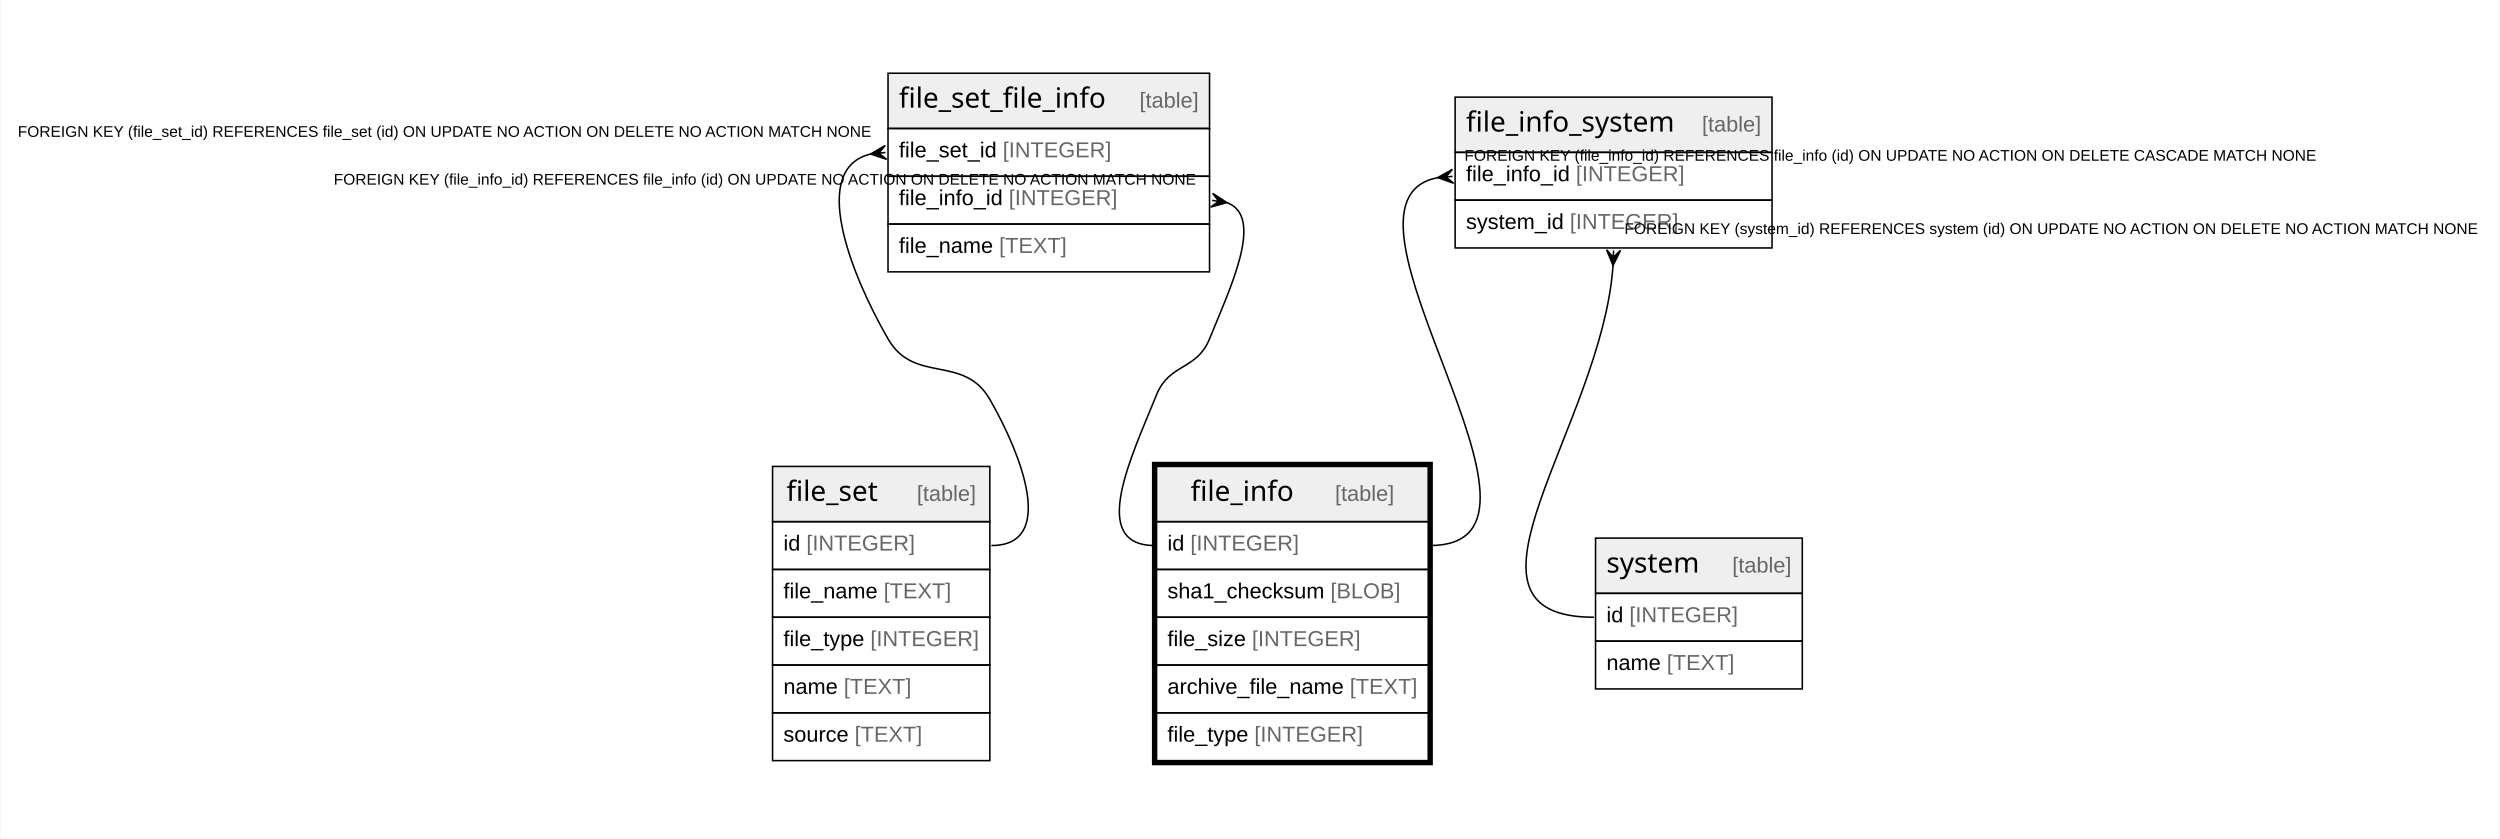
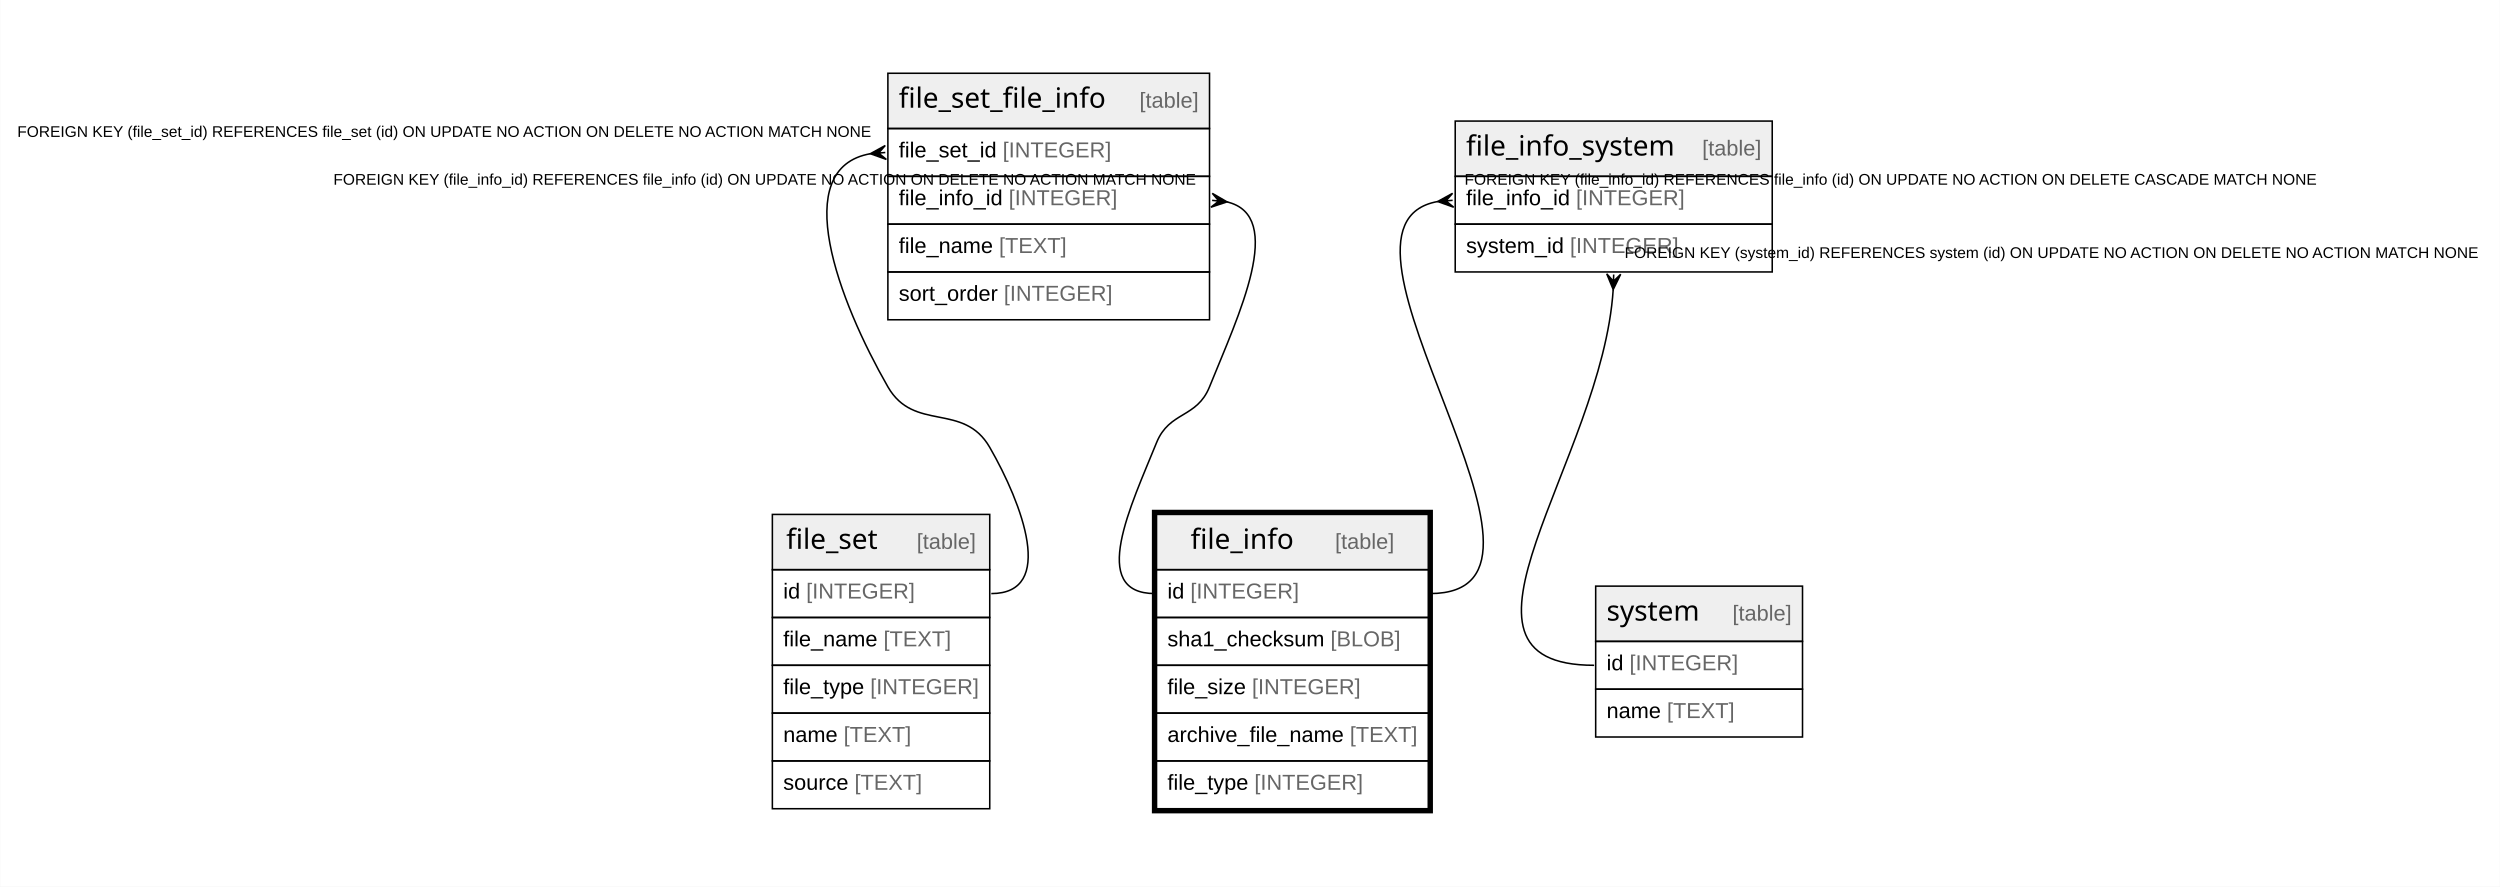
- <svg xmlns="http://www.w3.org/2000/svg" width="1610pt" height="540pt" viewBox="0.00 0.00 1610.31 540.40">
-   <g id="graph0" class="graph" transform="scale(1 1) rotate(0) translate(4 536.4)">
-     <polygon fill="white" stroke="none" points="-4,4 -4,-536.4 1606.31,-536.4 1606.31,4 -4,4" />
+ <svg xmlns="http://www.w3.org/2000/svg" width="1610pt" height="571pt" viewBox="0.00 0.00 1610.31 571.20">
+   <g id="graph0" class="graph" transform="scale(1 1) rotate(0) translate(4 567.2)">
+     <polygon fill="white" stroke="none" points="-4,4 -4,-567.2 1606.31,-567.2 1606.31,4 -4,4" />
    <g id="node1" class="node">
      <polygon fill="#efefef" stroke="none" points="740.94,-200.2 740.94,-235.8 916.01,-235.8 916.01,-200.2 740.94,-200.2" />
      <polygon fill="none" stroke="black" points="740.94,-200.2 740.94,-235.8 916.01,-235.8 916.01,-200.2 740.94,-200.2" />
      <text text-anchor="start" x="762.86" y="-213.6" font-family="Arial Bold" font-size="18.00">file_info</text>
      <text text-anchor="start" x="824.84" y="-213.6" font-family="Arial" font-size="14.00">    </text>
      <text text-anchor="start" x="855.95" y="-213.6" font-family="Arial" font-size="14.00" fill="#666666">[table]</text>
      <polygon fill="none" stroke="black" points="740.94,-169.4 740.94,-200.2 916.01,-200.2 916.01,-169.4 740.94,-169.4" />
      <text text-anchor="start" x="747.94" y="-181.6" font-family="Arial" font-size="14.00">id </text>
      <text text-anchor="start" x="762.73" y="-181.6" font-family="Arial" font-size="14.00" fill="#666666">[INTEGER]</text>
      <polygon fill="none" stroke="black" points="740.94,-138.6 740.94,-169.4 916.01,-169.4 916.01,-138.6 740.94,-138.6" />
      <text text-anchor="start" x="747.94" y="-150.8" font-family="Arial" font-size="14.00">sha1_checksum </text>
      <text text-anchor="start" x="852.99" y="-150.8" font-family="Arial" font-size="14.00" fill="#666666">[BLOB]</text>
      <polygon fill="none" stroke="black" points="740.94,-107.8 740.94,-138.6 916.01,-138.6 916.01,-107.8 740.94,-107.8" />
      <text text-anchor="start" x="747.94" y="-120" font-family="Arial" font-size="14.00">file_size </text>
      <text text-anchor="start" x="802.41" y="-120" font-family="Arial" font-size="14.00" fill="#666666">[INTEGER]</text>
      <polygon fill="none" stroke="black" points="740.94,-77 740.94,-107.8 916.01,-107.8 916.01,-77 740.94,-77" />
      <text text-anchor="start" x="747.94" y="-89.2" font-family="Arial" font-size="14.00">archive_file_name </text>
      <text text-anchor="start" x="865.45" y="-89.2" font-family="Arial" font-size="14.00" fill="#666666">[TEXT]</text>
      <polygon fill="none" stroke="black" points="740.94,-46.2 740.94,-77 916.01,-77 916.01,-46.2 740.94,-46.2" />
      <text text-anchor="start" x="747.94" y="-58.4" font-family="Arial" font-size="14.00">file_type </text>
      <text text-anchor="start" x="803.97" y="-58.4" font-family="Arial" font-size="14.00" fill="#666666">[INTEGER]</text>
      <polygon fill="none" stroke="black" stroke-width="3" points="739.44,-44.7 739.44,-237.3 917.51,-237.3 917.51,-44.7 739.44,-44.7" />
    </g>
    <g id="node2" class="node">
-       <polygon fill="#efefef" stroke="none" points="567.87,-453.6 567.87,-489.2 775.08,-489.2 775.08,-453.6 567.87,-453.6" />
-       <polygon fill="none" stroke="black" points="567.87,-453.6 567.87,-489.2 775.08,-489.2 775.08,-453.6 567.87,-453.6" />
-       <text text-anchor="start" x="574.87" y="-467" font-family="Arial Bold" font-size="18.00">file_set_file_info</text>
-       <text text-anchor="start" x="698.83" y="-467" font-family="Arial" font-size="14.00">    </text>
-       <text text-anchor="start" x="729.94" y="-467" font-family="Arial" font-size="14.00" fill="#666666">[table]</text>
+       <polygon fill="#efefef" stroke="none" points="567.87,-484.4 567.87,-520 775.08,-520 775.08,-484.4 567.87,-484.4" />
+       <polygon fill="none" stroke="black" points="567.87,-484.4 567.87,-520 775.08,-520 775.08,-484.4 567.87,-484.4" />
+       <text text-anchor="start" x="574.87" y="-497.8" font-family="Arial Bold" font-size="18.00">file_set_file_info</text>
+       <text text-anchor="start" x="698.83" y="-497.8" font-family="Arial" font-size="14.00">    </text>
+       <text text-anchor="start" x="729.94" y="-497.8" font-family="Arial" font-size="14.00" fill="#666666">[table]</text>
+       <polygon fill="none" stroke="black" points="567.87,-453.6 567.87,-484.4 775.08,-484.4 775.08,-453.6 567.87,-453.6" />
+       <text text-anchor="start" x="574.87" y="-465.8" font-family="Arial" font-size="14.00">file_set_id </text>
+       <text text-anchor="start" x="641.8" y="-465.8" font-family="Arial" font-size="14.00" fill="#666666">[INTEGER]</text>
      <polygon fill="none" stroke="black" points="567.87,-422.8 567.87,-453.6 775.08,-453.6 775.08,-422.8 567.87,-422.8" />
-       <text text-anchor="start" x="574.87" y="-435" font-family="Arial" font-size="14.00">file_set_id </text>
-       <text text-anchor="start" x="641.8" y="-435" font-family="Arial" font-size="14.00" fill="#666666">[INTEGER]</text>
+       <text text-anchor="start" x="574.87" y="-435" font-family="Arial" font-size="14.00">file_info_id </text>
+       <text text-anchor="start" x="645.69" y="-435" font-family="Arial" font-size="14.00" fill="#666666">[INTEGER]</text>
      <polygon fill="none" stroke="black" points="567.87,-392 567.87,-422.8 775.08,-422.8 775.08,-392 567.87,-392" />
-       <text text-anchor="start" x="574.87" y="-404.2" font-family="Arial" font-size="14.00">file_info_id </text>
-       <text text-anchor="start" x="645.69" y="-404.2" font-family="Arial" font-size="14.00" fill="#666666">[INTEGER]</text>
+       <text text-anchor="start" x="574.87" y="-404.2" font-family="Arial" font-size="14.00">file_name </text>
+       <text text-anchor="start" x="639.46" y="-404.2" font-family="Arial" font-size="14.00" fill="#666666">[TEXT]</text>
      <polygon fill="none" stroke="black" points="567.87,-361.2 567.87,-392 775.08,-392 775.08,-361.2 567.87,-361.2" />
-       <text text-anchor="start" x="574.87" y="-373.4" font-family="Arial" font-size="14.00">file_name </text>
-       <text text-anchor="start" x="639.46" y="-373.4" font-family="Arial" font-size="14.00" fill="#666666">[TEXT]</text>
+       <text text-anchor="start" x="574.87" y="-373.4" font-family="Arial" font-size="14.00">sort_order </text>
+       <text text-anchor="start" x="642.56" y="-373.4" font-family="Arial" font-size="14.00" fill="#666666">[INTEGER]</text>
    </g>
    <g id="edge1" class="edge">
-       <path fill="none" stroke="black" d="M786.24,-405.84C810.69,-396.88 788.49,-351.09 775.08,-318 766.8,-297.56 749.21,-302.44 740.94,-282 724.73,-241.95 696.74,-184.8 739.94,-184.8" />
-       <polygon fill="black" stroke="black" points="786.3,-405.84 775.73,-402.9 781.02,-406.64 776.74,-407.3 776.74,-407.3 776.74,-407.3 781.02,-406.64 777.09,-411.8 786.3,-405.84" />
-       <text text-anchor="start" x="210.65" y="-417.4" font-family="Arial" font-size="10.00">FOREIGN KEY (file_info_id) REFERENCES file_info (id) ON UPDATE NO ACTION ON DELETE NO ACTION MATCH NONE</text>
+       <path fill="none" stroke="black" d="M786.08,-437.18C824.74,-428.37 793.67,-364.06 775.08,-318 766.83,-297.55 749.21,-302.44 740.94,-282 724.73,-241.95 696.74,-184.8 739.94,-184.8" />
+       <polygon fill="black" stroke="black" points="786.36,-437.16 775.96,-433.69 781.06,-437.69 776.75,-438.13 776.75,-438.13 776.75,-438.13 781.06,-437.69 776.87,-442.64 786.36,-437.16" />
+       <text text-anchor="start" x="210.65" y="-448.2" font-family="Arial" font-size="10.00">FOREIGN KEY (file_info_id) REFERENCES file_info (id) ON UPDATE NO ACTION ON DELETE NO ACTION MATCH NONE</text>
    </g>
    <g id="node3" class="node">
      <polygon fill="#efefef" stroke="none" points="493.45,-200.2 493.45,-235.8 633.49,-235.8 633.49,-200.2 493.45,-200.2" />
      <polygon fill="none" stroke="black" points="493.45,-200.2 493.45,-235.8 633.49,-235.8 633.49,-200.2 493.45,-200.2" />
      <text text-anchor="start" x="502.36" y="-213.6" font-family="Arial Bold" font-size="18.00">file_set</text>
      <text text-anchor="start" x="555.34" y="-213.6" font-family="Arial" font-size="14.00">    </text>
      <text text-anchor="start" x="586.45" y="-213.6" font-family="Arial" font-size="14.00" fill="#666666">[table]</text>
      <polygon fill="none" stroke="black" points="493.45,-169.4 493.45,-200.2 633.49,-200.2 633.49,-169.4 493.45,-169.4" />
      <text text-anchor="start" x="500.45" y="-181.6" font-family="Arial" font-size="14.00">id </text>
      <text text-anchor="start" x="515.24" y="-181.6" font-family="Arial" font-size="14.00" fill="#666666">[INTEGER]</text>
      <polygon fill="none" stroke="black" points="493.45,-138.6 493.45,-169.4 633.49,-169.4 633.49,-138.6 493.45,-138.6" />
      <text text-anchor="start" x="500.45" y="-150.8" font-family="Arial" font-size="14.00">file_name </text>
      <text text-anchor="start" x="565.05" y="-150.8" font-family="Arial" font-size="14.00" fill="#666666">[TEXT]</text>
      <polygon fill="none" stroke="black" points="493.45,-107.8 493.45,-138.6 633.49,-138.6 633.49,-107.8 493.45,-107.8" />
      <text text-anchor="start" x="500.45" y="-120" font-family="Arial" font-size="14.00">file_type </text>
      <text text-anchor="start" x="556.49" y="-120" font-family="Arial" font-size="14.00" fill="#666666">[INTEGER]</text>
      <polygon fill="none" stroke="black" points="493.45,-77 493.45,-107.8 633.49,-107.8 633.49,-77 493.45,-77" />
      <text text-anchor="start" x="500.45" y="-89.2" font-family="Arial" font-size="14.00">name </text>
      <text text-anchor="start" x="539.36" y="-89.2" font-family="Arial" font-size="14.00" fill="#666666">[TEXT]</text>
      <polygon fill="none" stroke="black" points="493.45,-46.2 493.45,-77 633.49,-77 633.49,-46.2 493.45,-46.2" />
      <text text-anchor="start" x="500.45" y="-58.4" font-family="Arial" font-size="14.00">source </text>
      <text text-anchor="start" x="546.36" y="-58.4" font-family="Arial" font-size="14.00" fill="#666666">[TEXT]</text>
    </g>
    <g id="edge2" class="edge">
-       <path fill="none" stroke="black" d="M556.77,-437.14C517.35,-427.95 543.12,-361.07 567.87,-318 584.77,-288.58 616.56,-308.4 633.49,-279 654.39,-242.72 676.36,-184.8 634.49,-184.8" />
-       <polygon fill="black" stroke="black" points="556.59,-437.12 566.06,-442.64 561.89,-437.68 566.2,-438.13 566.2,-438.13 566.2,-438.13 561.89,-437.68 567,-433.69 556.59,-437.12" />
-       <text text-anchor="start" x="7" y="-448.2" font-family="Arial" font-size="10.00">FOREIGN KEY (file_set_id) REFERENCES file_set (id) ON UPDATE NO ACTION ON DELETE NO ACTION MATCH NONE</text>
+       <path fill="none" stroke="black" d="M556.75,-468.19C503.55,-458.96 536.31,-373.04 567.87,-318 584.74,-288.57 616.56,-308.4 633.49,-279 654.39,-242.72 676.36,-184.8 634.49,-184.8" />
+       <polygon fill="black" stroke="black" points="556.56,-468.17 566.17,-473.46 561.88,-468.6 566.2,-468.95 566.2,-468.95 566.2,-468.95 561.88,-468.6 566.89,-464.49 556.56,-468.17" />
+       <text text-anchor="start" x="7" y="-479" font-family="Arial" font-size="10.00">FOREIGN KEY (file_set_id) REFERENCES file_set (id) ON UPDATE NO ACTION ON DELETE NO ACTION MATCH NONE</text>
    </g>
    <g id="node4" class="node">
-       <polygon fill="#efefef" stroke="none" points="933.36,-438.2 933.36,-473.8 1137.59,-473.8 1137.59,-438.2 933.36,-438.2" />
-       <polygon fill="none" stroke="black" points="933.36,-438.2 933.36,-473.8 1137.59,-473.8 1137.59,-438.2 933.36,-438.2" />
-       <text text-anchor="start" x="940.36" y="-451.6" font-family="Arial Bold" font-size="18.00">file_info_system</text>
-       <text text-anchor="start" x="1061.34" y="-451.6" font-family="Arial" font-size="14.00">    </text>
-       <text text-anchor="start" x="1092.45" y="-451.6" font-family="Arial" font-size="14.00" fill="#666666">[table]</text>
-       <polygon fill="none" stroke="black" points="933.36,-407.4 933.36,-438.2 1137.59,-438.2 1137.59,-407.4 933.36,-407.4" />
-       <text text-anchor="start" x="940.36" y="-419.6" font-family="Arial" font-size="14.00">file_info_id </text>
-       <text text-anchor="start" x="1011.18" y="-419.6" font-family="Arial" font-size="14.00" fill="#666666">[INTEGER]</text>
-       <polygon fill="none" stroke="black" points="933.36,-376.6 933.36,-407.4 1137.59,-407.4 1137.59,-376.6 933.36,-376.6" />
-       <text text-anchor="start" x="940.36" y="-388.8" font-family="Arial" font-size="14.00">system_id </text>
-       <text text-anchor="start" x="1007.27" y="-388.8" font-family="Arial" font-size="14.00" fill="#666666">[INTEGER]</text>
+       <polygon fill="#efefef" stroke="none" points="933.36,-453.6 933.36,-489.2 1137.59,-489.2 1137.59,-453.6 933.36,-453.6" />
+       <polygon fill="none" stroke="black" points="933.36,-453.6 933.36,-489.2 1137.59,-489.2 1137.59,-453.6 933.36,-453.6" />
+       <text text-anchor="start" x="940.36" y="-467" font-family="Arial Bold" font-size="18.00">file_info_system</text>
+       <text text-anchor="start" x="1061.34" y="-467" font-family="Arial" font-size="14.00">    </text>
+       <text text-anchor="start" x="1092.45" y="-467" font-family="Arial" font-size="14.00" fill="#666666">[table]</text>
+       <polygon fill="none" stroke="black" points="933.36,-422.8 933.36,-453.6 1137.59,-453.6 1137.59,-422.8 933.36,-422.8" />
+       <text text-anchor="start" x="940.36" y="-435" font-family="Arial" font-size="14.00">file_info_id </text>
+       <text text-anchor="start" x="1011.18" y="-435" font-family="Arial" font-size="14.00" fill="#666666">[INTEGER]</text>
+       <polygon fill="none" stroke="black" points="933.36,-392 933.36,-422.8 1137.59,-422.8 1137.59,-392 933.36,-392" />
+       <text text-anchor="start" x="940.36" y="-404.2" font-family="Arial" font-size="14.00">system_id </text>
+       <text text-anchor="start" x="1007.27" y="-404.2" font-family="Arial" font-size="14.00" fill="#666666">[INTEGER]</text>
    </g>
    <g id="edge3" class="edge">
-       <path fill="none" stroke="black" d="M922.27,-421.94C839.81,-406.36 1019.28,-184.8 917.01,-184.8" />
-       <polygon fill="black" stroke="black" points="922.06,-421.92 931.64,-427.26 927.37,-422.37 931.69,-422.74 931.69,-422.74 931.69,-422.74 927.37,-422.37 932.41,-418.29 922.06,-421.92" />
-       <text text-anchor="start" x="939.36" y="-432.8" font-family="Arial" font-size="10.00">FOREIGN KEY (file_info_id) REFERENCES file_info (id) ON UPDATE NO ACTION ON DELETE CASCADE MATCH NONE</text>
+       <path fill="none" stroke="black" d="M922.16,-437.38C833.14,-421.65 1026.09,-184.8 917.01,-184.8" />
+       <polygon fill="black" stroke="black" points="922.05,-437.37 931.66,-442.66 927.37,-437.8 931.69,-438.15 931.69,-438.15 931.69,-438.15 927.37,-437.8 932.38,-433.69 922.05,-437.37" />
+       <text text-anchor="start" x="939.36" y="-448.2" font-family="Arial" font-size="10.00">FOREIGN KEY (file_info_id) REFERENCES file_info (id) ON UPDATE NO ACTION ON DELETE CASCADE MATCH NONE</text>
    </g>
    <g id="node5" class="node">
      <polygon fill="#efefef" stroke="none" points="1023.85,-154 1023.85,-189.6 1157.1,-189.6 1157.1,-154 1023.85,-154" />
      <polygon fill="none" stroke="black" points="1023.85,-154 1023.85,-189.6 1157.1,-189.6 1157.1,-154 1023.85,-154" />
      <text text-anchor="start" x="1030.85" y="-167.4" font-family="Arial Bold" font-size="18.00">system</text>
      <text text-anchor="start" x="1080.85" y="-167.4" font-family="Arial" font-size="14.00">    </text>
      <text text-anchor="start" x="1111.96" y="-167.4" font-family="Arial" font-size="14.00" fill="#666666">[table]</text>
      <polygon fill="none" stroke="black" points="1023.85,-123.2 1023.85,-154 1157.1,-154 1157.1,-123.2 1023.85,-123.2" />
      <text text-anchor="start" x="1030.85" y="-135.4" font-family="Arial" font-size="14.00">id </text>
      <text text-anchor="start" x="1045.63" y="-135.4" font-family="Arial" font-size="14.00" fill="#666666">[INTEGER]</text>
      <polygon fill="none" stroke="black" points="1023.85,-92.4 1023.85,-123.2 1157.1,-123.2 1157.1,-92.4 1023.85,-92.4" />
      <text text-anchor="start" x="1030.85" y="-104.6" font-family="Arial" font-size="14.00">name </text>
      <text text-anchor="start" x="1069.76" y="-104.6" font-family="Arial" font-size="14.00" fill="#666666">[TEXT]</text>
    </g>
    <g id="edge4" class="edge">
-       <path fill="none" stroke="black" d="M1035.12,-365.33C1028.09,-261.78 920.76,-138.6 1022.85,-138.6" />
-       <polygon fill="black" stroke="black" points="1035.12,-365.27 1030.97,-375.42 1035.3,-370.6 1035.45,-374.93 1035.45,-374.93 1035.45,-374.93 1035.3,-370.6 1039.96,-375.11 1035.12,-365.27" />
-       <text text-anchor="start" x="1042.47" y="-385.6" font-family="Arial" font-size="10.00">FOREIGN KEY (system_id) REFERENCES system (id) ON UPDATE NO ACTION ON DELETE NO ACTION MATCH NONE</text>
+       <path fill="none" stroke="black" d="M1035.14,-380.73C1028.13,-270.33 913.93,-138.6 1022.85,-138.6" />
+       <polygon fill="black" stroke="black" points="1035.14,-380.67 1030.97,-390.81 1035.31,-386 1035.45,-390.33 1035.45,-390.33 1035.45,-390.33 1035.31,-386 1039.96,-390.52 1035.14,-380.67" />
+       <text text-anchor="start" x="1042.47" y="-401" font-family="Arial" font-size="10.00">FOREIGN KEY (system_id) REFERENCES system (id) ON UPDATE NO ACTION ON DELETE NO ACTION MATCH NONE</text>
    </g>
  </g>
</svg>
